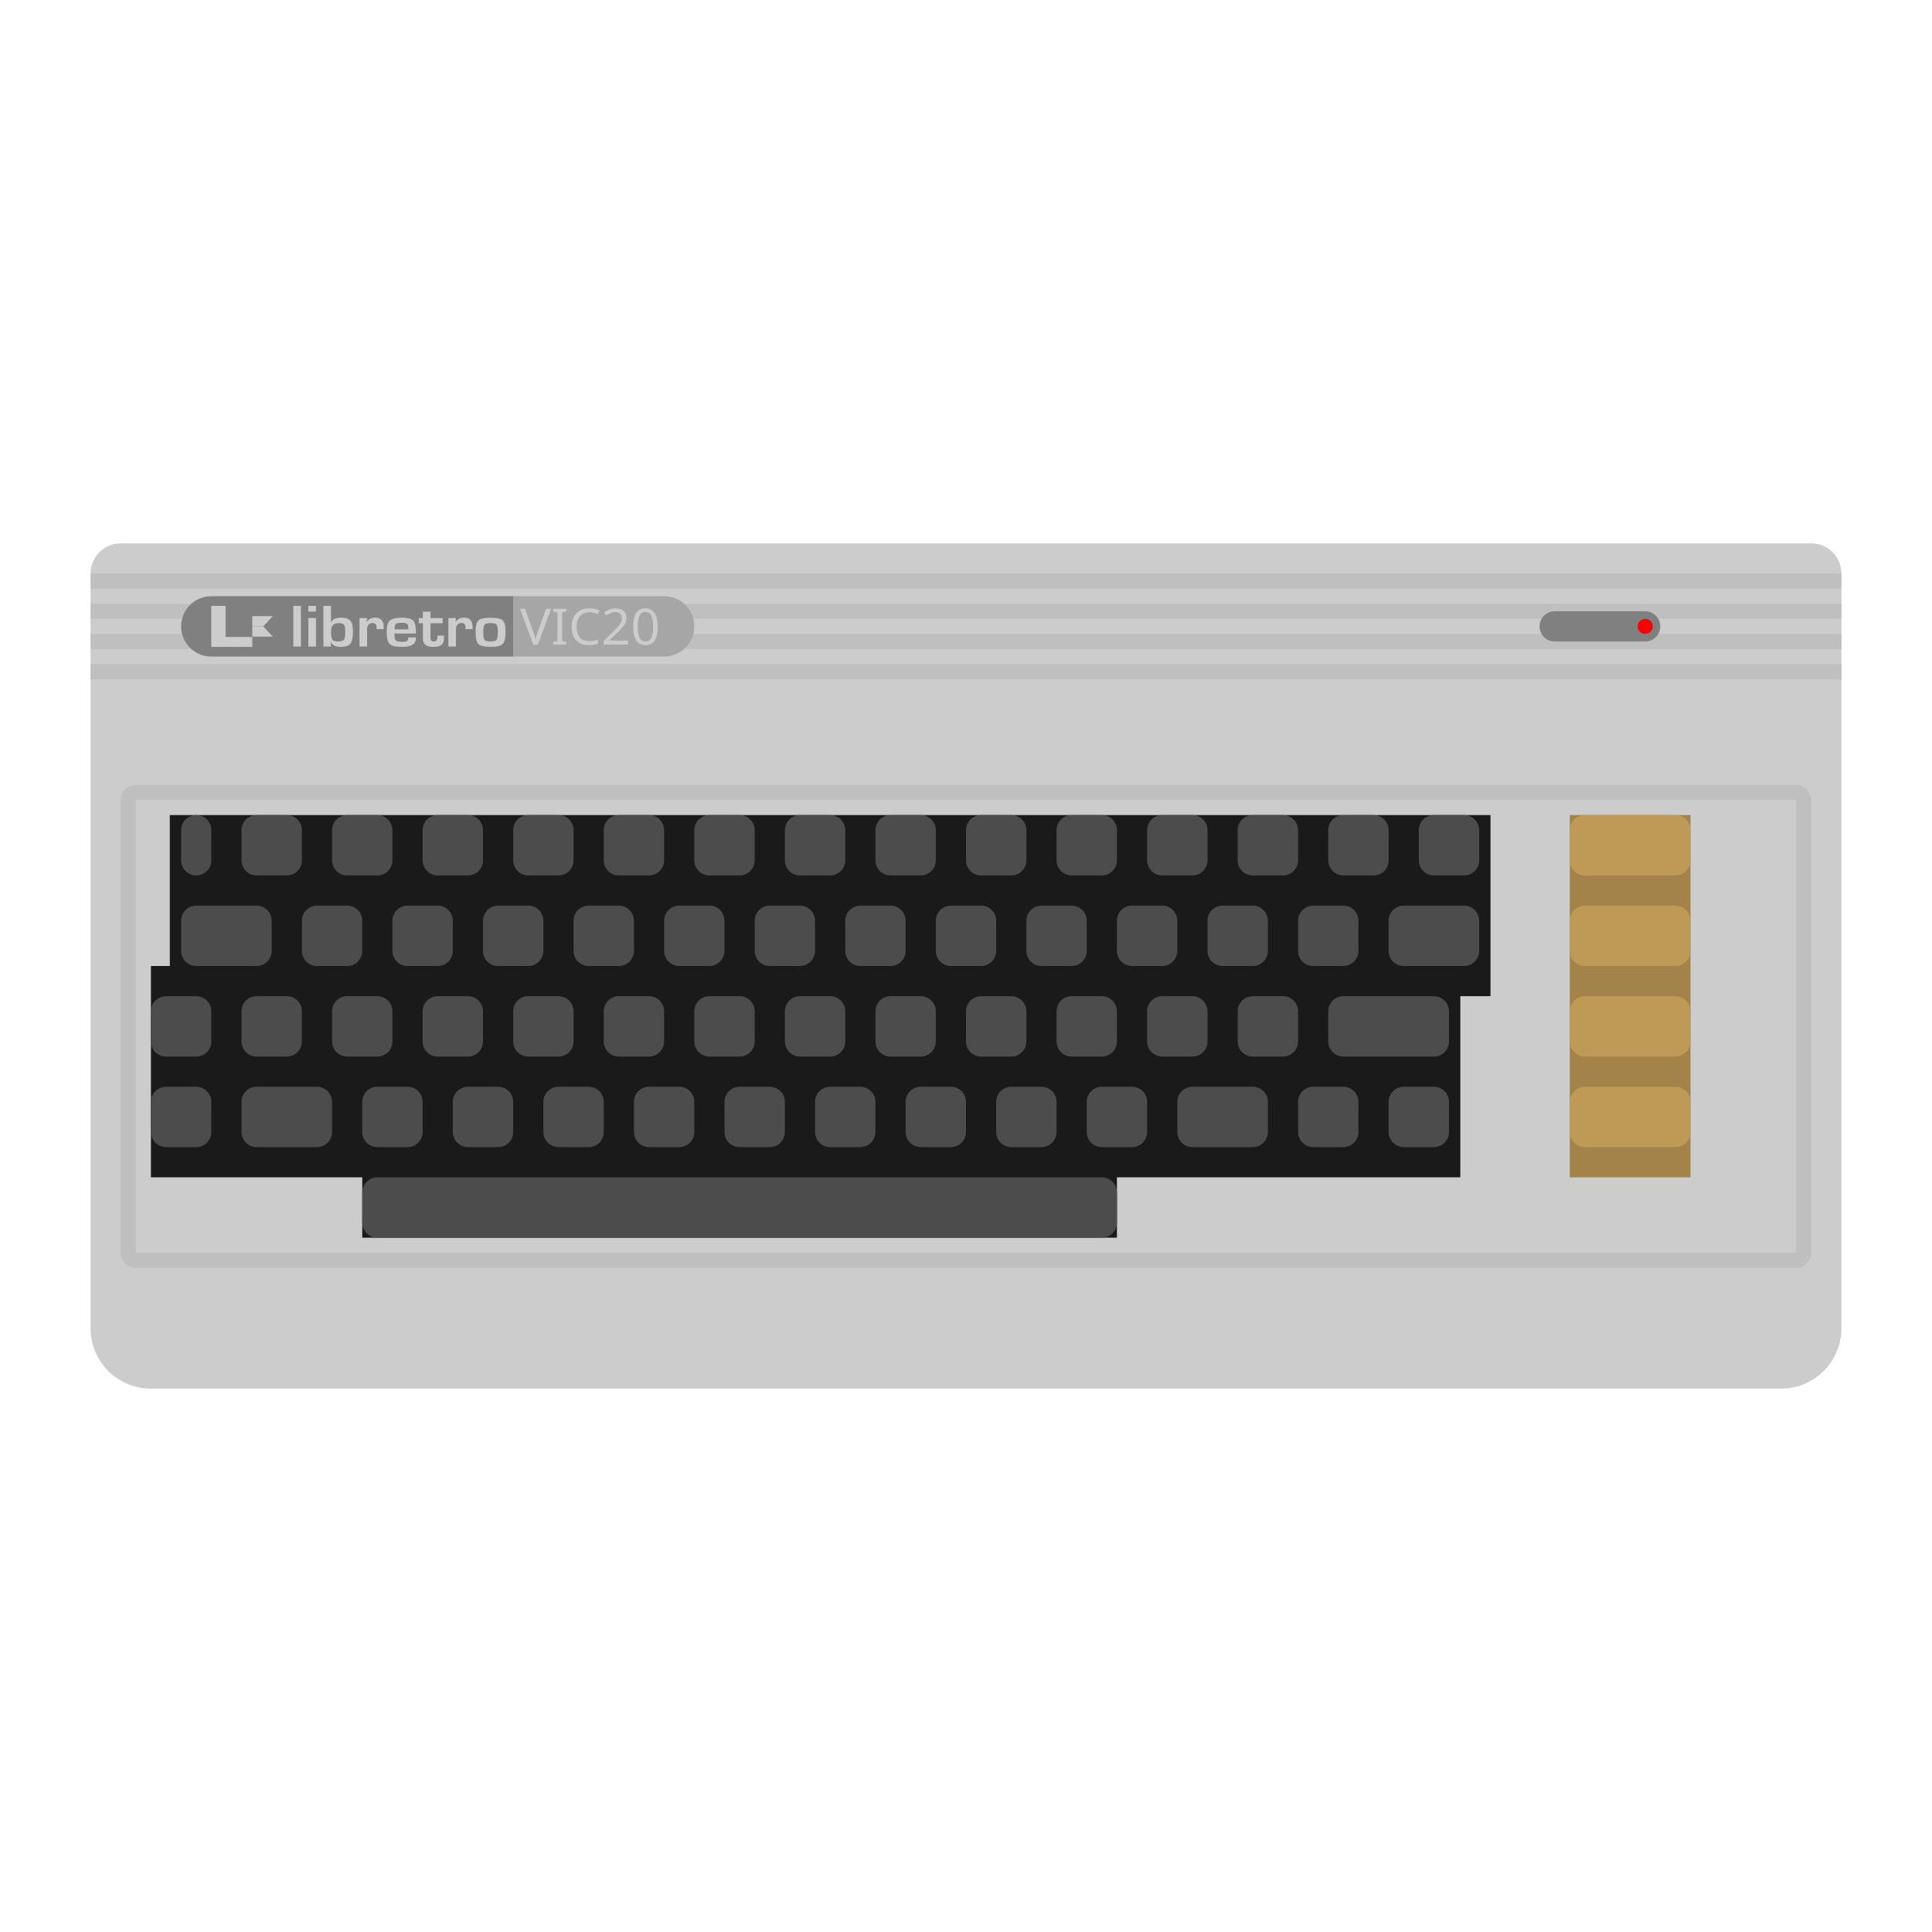
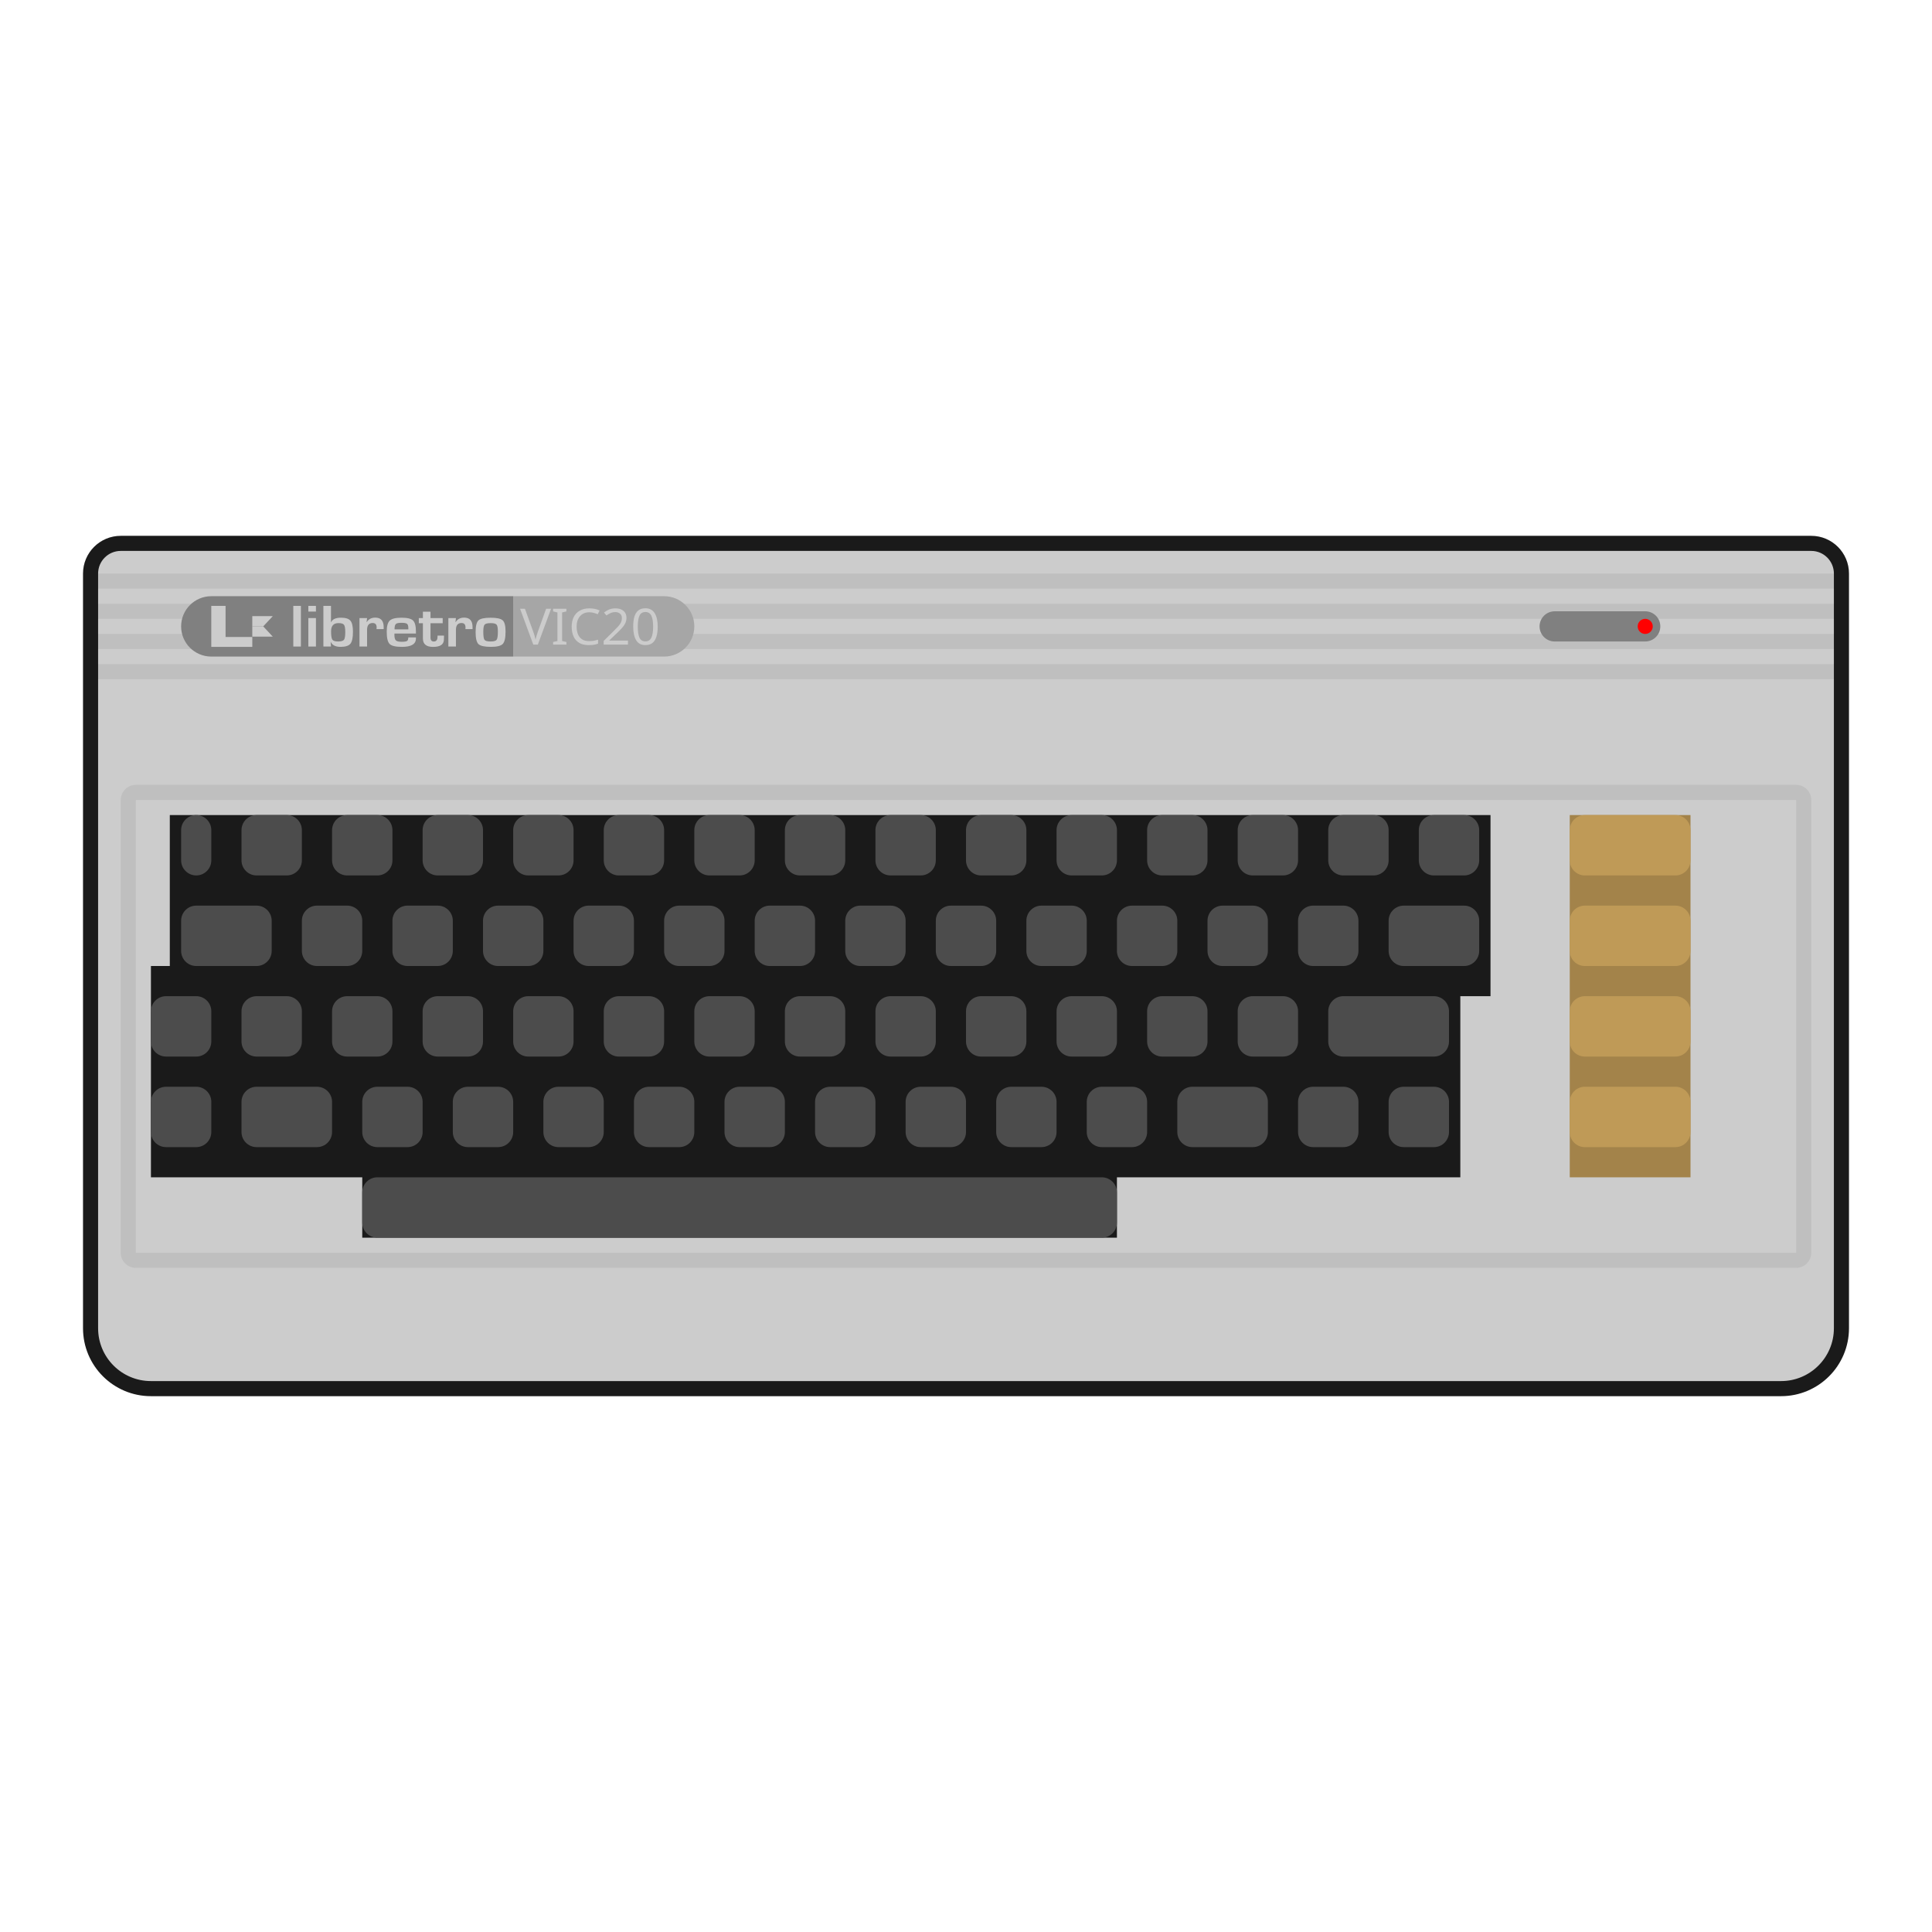
<svg xmlns="http://www.w3.org/2000/svg" viewBox="0 0 341.333 341.333" height="256" width="256" xml:space="preserve" id="svg2" version="1.1">
  <defs id="defs6">
    <clipPath id="clipPath18" clipPathUnits="userSpaceOnUse">
      <path id="path16" d="M 0,256 H 256 V 0 H 0 Z" />
    </clipPath>
    <clipPath id="clipPath26" clipPathUnits="userSpaceOnUse">
      <path id="path24" d="M 4,192 H 252 V 64 H 4 Z" />
    </clipPath>
  </defs>
  <g id="g36" transform="matrix(1.333333,0,0,-1.333333,314.6667,245.3333)">
    <path d="m 0,0 h -216 c -4.418,0 -8,3.582 -8,8 v 100 c 0,2.209 1.791,4 4,4 H 4 c 2.209,0 4,-1.791 4,-4 V 8 C 8,3.582 4.418,0 0,0" style="fill:#cccccc;fill-opacity:1;fill-rule:nonzero;stroke:none" id="path38" />
  </g>
  <g id="g40" transform="matrix(1.333333,0,0,-1.333333,32,144)" style="fill:#1a1a1a">
    <path d="M -1.5,0 V -20 H -4 v -28 h 28 v -8 h 100 v 8 h 45.5 v 24 h 4 V 0 Z" style="fill:#1a1a1a;fill-opacity:1;fill-rule:nonzero;stroke:none" id="path42" />
  </g>
  <path d="m 298.667,208 h -21.333 v -64 h 21.333 z" style="fill:#a3834a;fill-opacity:1;fill-rule:nonzero;stroke:none;stroke-width:1.333" id="path44" />
  <path d="M 325.333,104 H 16 v -2.667 h 309.333 z" style="fill:#bfbfbf;fill-opacity:1;fill-rule:nonzero;stroke:none;stroke-width:1.333" id="path46" />
  <path d="M 325.333,109.333 H 16 v -2.667 h 309.333 z" style="fill:#bfbfbf;fill-opacity:1;fill-rule:nonzero;stroke:none;stroke-width:1.333" id="path48" />
  <path d="M 325.333,114.667 H 16 V 112 h 309.333 z" style="fill:#bfbfbf;fill-opacity:1;fill-rule:nonzero;stroke:none;stroke-width:1.333" id="path50" />
  <path d="M 325.333,120 H 16 v -2.667 h 309.333 z" style="fill:#bfbfbf;fill-opacity:1;fill-rule:nonzero;stroke:none;stroke-width:1.333" id="path52" />
  <g id="g54" transform="matrix(1.333333,0,0,-1.333333,290.6667,113.3333)">
    <path d="m 0,0 h -12 c -1.104,0 -2,0.896 -2,2 0,1.104 0.896,2 2,2 H 0 C 1.104,4 2,3.104 2,2 2,0.896 1.104,0 0,0" style="fill:#808080;fill-opacity:1;fill-rule:nonzero;stroke:none" id="path56" />
  </g>
  <g id="g58" transform="matrix(1.333333,0,0,-1.333333,292,110.6667)">
    <path d="m 0,0 c 0,-0.552 -0.447,-1 -1,-1 -0.553,0 -1,0.448 -1,1 0,0.552 0.447,1 1,1 0.553,0 1,-0.448 1,-1" style="fill:#ff0000;fill-opacity:1;fill-rule:nonzero;stroke:none" id="path60" />
  </g>
  <g id="g62" transform="matrix(1.333333,0,0,-1.333333,317.3333,138.6667)">
    <path d="m 0,0 h -220 c -1.104,0 -2,-0.896 -2,-2 v -60 c 0,-1.104 0.896,-2 2,-2 H 0 c 1.104,0 2,0.896 2,2 V -2 C 2,-0.896 1.104,0 0,0 M 0,-62 H -220 V -2 H 0 Z" style="fill:#bfbfbf;fill-opacity:1;fill-rule:nonzero;stroke:none" id="path64" />
  </g>
  <g id="g66" transform="matrix(1.333333,0,0,-1.333333,34.66667,154.6667)">
    <path d="M 0,0 V 0 C -1.104,0 -2,0.896 -2,2 V 6 C -2,7.104 -1.104,8 0,8 1.104,8 2,7.104 2,6 V 2 C 2,0.896 1.104,0 0,0" style="fill:#4c4c4c;fill-opacity:1;fill-rule:nonzero;stroke:none" id="path68" />
  </g>
  <g id="g70" transform="matrix(1.333333,0,0,-1.333333,66.66666,154.6667)">
    <path d="m 0,0 h -4 c -1.104,0 -2,0.896 -2,2 v 4 c 0,1.104 0.896,2 2,2 H 0 C 1.104,8 2,7.104 2,6 V 2 C 2,0.896 1.104,0 0,0" style="fill:#4c4c4c;fill-opacity:1;fill-rule:nonzero;stroke:none" id="path72" />
  </g>
  <g id="g74" transform="matrix(1.333333,0,0,-1.333333,50.66667,154.6667)">
    <path d="m 0,0 h -4 c -1.104,0 -2,0.896 -2,2 v 4 c 0,1.104 0.896,2 2,2 H 0 C 1.104,8 2,7.104 2,6 V 2 C 2,0.896 1.104,0 0,0" style="fill:#4c4c4c;fill-opacity:1;fill-rule:nonzero;stroke:none" id="path76" />
  </g>
  <g id="g78" transform="matrix(1.333333,0,0,-1.333333,82.66666,154.6667)">
    <path d="m 0,0 h -4 c -1.104,0 -2,0.896 -2,2 v 4 c 0,1.104 0.896,2 2,2 H 0 C 1.104,8 2,7.104 2,6 V 2 C 2,0.896 1.104,0 0,0" style="fill:#4c4c4c;fill-opacity:1;fill-rule:nonzero;stroke:none" id="path80" />
  </g>
  <g id="g82" transform="matrix(1.333333,0,0,-1.333333,98.66666,154.6667)">
    <path d="m 0,0 h -4 c -1.104,0 -2,0.896 -2,2 v 4 c 0,1.104 0.896,2 2,2 H 0 C 1.104,8 2,7.104 2,6 V 2 C 2,0.896 1.104,0 0,0" style="fill:#4c4c4c;fill-opacity:1;fill-rule:nonzero;stroke:none" id="path84" />
  </g>
  <g id="g86" transform="matrix(1.333333,0,0,-1.333333,114.6667,154.6667)">
    <path d="m 0,0 h -4 c -1.104,0 -2,0.896 -2,2 v 4 c 0,1.104 0.896,2 2,2 H 0 C 1.104,8 2,7.104 2,6 V 2 C 2,0.896 1.104,0 0,0" style="fill:#4c4c4c;fill-opacity:1;fill-rule:nonzero;stroke:none" id="path88" />
  </g>
  <g id="g90" transform="matrix(1.333333,0,0,-1.333333,130.6667,154.6667)">
    <path d="m 0,0 h -4 c -1.104,0 -2,0.896 -2,2 v 4 c 0,1.104 0.896,2 2,2 H 0 C 1.104,8 2,7.104 2,6 V 2 C 2,0.896 1.104,0 0,0" style="fill:#4c4c4c;fill-opacity:1;fill-rule:nonzero;stroke:none" id="path92" />
  </g>
  <g id="g94" transform="matrix(1.333333,0,0,-1.333333,146.6667,154.6667)">
    <path d="m 0,0 h -4 c -1.104,0 -2,0.896 -2,2 v 4 c 0,1.104 0.896,2 2,2 H 0 C 1.104,8 2,7.104 2,6 V 2 C 2,0.896 1.104,0 0,0" style="fill:#4c4c4c;fill-opacity:1;fill-rule:nonzero;stroke:none" id="path96" />
  </g>
  <g id="g98" transform="matrix(1.333333,0,0,-1.333333,162.6667,154.6667)">
    <path d="m 0,0 h -4 c -1.104,0 -2,0.896 -2,2 v 4 c 0,1.104 0.896,2 2,2 H 0 C 1.104,8 2,7.104 2,6 V 2 C 2,0.896 1.104,0 0,0" style="fill:#4c4c4c;fill-opacity:1;fill-rule:nonzero;stroke:none" id="path100" />
  </g>
  <g id="g102" transform="matrix(1.333333,0,0,-1.333333,178.6667,154.6667)">
    <path d="m 0,0 h -4 c -1.104,0 -2,0.896 -2,2 v 4 c 0,1.104 0.896,2 2,2 H 0 C 1.104,8 2,7.104 2,6 V 2 C 2,0.896 1.104,0 0,0" style="fill:#4c4c4c;fill-opacity:1;fill-rule:nonzero;stroke:none" id="path104" />
  </g>
  <g id="g106" transform="matrix(1.333333,0,0,-1.333333,194.6667,154.6667)">
    <path d="m 0,0 h -4 c -1.104,0 -2,0.896 -2,2 v 4 c 0,1.104 0.896,2 2,2 H 0 C 1.104,8 2,7.104 2,6 V 2 C 2,0.896 1.104,0 0,0" style="fill:#4c4c4c;fill-opacity:1;fill-rule:nonzero;stroke:none" id="path108" />
  </g>
  <g id="g110" transform="matrix(1.333333,0,0,-1.333333,210.6667,154.6667)">
    <path d="m 0,0 h -4 c -1.104,0 -2,0.896 -2,2 v 4 c 0,1.104 0.896,2 2,2 H 0 C 1.104,8 2,7.104 2,6 V 2 C 2,0.896 1.104,0 0,0" style="fill:#4c4c4c;fill-opacity:1;fill-rule:nonzero;stroke:none" id="path112" />
  </g>
  <g id="g114" transform="matrix(1.333333,0,0,-1.333333,226.6667,154.6667)">
    <path d="m 0,0 h -4 c -1.104,0 -2,0.896 -2,2 v 4 c 0,1.104 0.896,2 2,2 H 0 C 1.104,8 2,7.104 2,6 V 2 C 2,0.896 1.104,0 0,0" style="fill:#4c4c4c;fill-opacity:1;fill-rule:nonzero;stroke:none" id="path116" />
  </g>
  <g id="g118" transform="matrix(1.333333,0,0,-1.333333,242.6667,154.6667)">
    <path d="m 0,0 h -4 c -1.104,0 -2,0.896 -2,2 v 4 c 0,1.104 0.896,2 2,2 H 0 C 1.104,8 2,7.104 2,6 V 2 C 2,0.896 1.104,0 0,0" style="fill:#4c4c4c;fill-opacity:1;fill-rule:nonzero;stroke:none" id="path120" />
  </g>
  <g id="g122" transform="matrix(1.333333,0,0,-1.333333,258.6667,154.6667)">
    <path d="m 0,0 h -4 c -1.104,0 -2,0.896 -2,2 v 4 c 0,1.104 0.896,2 2,2 H 0 C 1.104,8 2,7.104 2,6 V 2 C 2,0.896 1.104,0 0,0" style="fill:#4c4c4c;fill-opacity:1;fill-rule:nonzero;stroke:none" id="path124" />
  </g>
  <g id="g126" transform="matrix(1.333333,0,0,-1.333333,34.66667,186.6667)">
    <path d="m 0,0 h -4 c -1.104,0 -2,0.896 -2,2 v 4 c 0,1.104 0.896,2 2,2 H 0 C 1.104,8 2,7.104 2,6 V 2 C 2,0.896 1.104,0 0,0" style="fill:#4c4c4c;fill-opacity:1;fill-rule:nonzero;stroke:none" id="path128" />
  </g>
  <g id="g130" transform="matrix(1.333333,0,0,-1.333333,50.66667,186.6667)">
    <path d="m 0,0 h -4 c -1.104,0 -2,0.896 -2,2 v 4 c 0,1.104 0.896,2 2,2 H 0 C 1.104,8 2,7.104 2,6 V 2 C 2,0.896 1.104,0 0,0" style="fill:#4c4c4c;fill-opacity:1;fill-rule:nonzero;stroke:none" id="path132" />
  </g>
  <g id="g134" transform="matrix(1.333333,0,0,-1.333333,66.66666,186.6667)">
    <path d="m 0,0 h -4 c -1.104,0 -2,0.896 -2,2 v 4 c 0,1.104 0.896,2 2,2 H 0 C 1.104,8 2,7.104 2,6 V 2 C 2,0.896 1.104,0 0,0" style="fill:#4c4c4c;fill-opacity:1;fill-rule:nonzero;stroke:none" id="path136" />
  </g>
  <g id="g138" transform="matrix(1.333333,0,0,-1.333333,82.66666,186.6667)">
    <path d="m 0,0 h -4 c -1.104,0 -2,0.896 -2,2 v 4 c 0,1.104 0.896,2 2,2 H 0 C 1.104,8 2,7.104 2,6 V 2 C 2,0.896 1.104,0 0,0" style="fill:#4c4c4c;fill-opacity:1;fill-rule:nonzero;stroke:none" id="path140" />
  </g>
  <g id="g142" transform="matrix(1.333333,0,0,-1.333333,98.66666,186.6667)">
    <path d="m 0,0 h -4 c -1.104,0 -2,0.896 -2,2 v 4 c 0,1.104 0.896,2 2,2 H 0 C 1.104,8 2,7.104 2,6 V 2 C 2,0.896 1.104,0 0,0" style="fill:#4c4c4c;fill-opacity:1;fill-rule:nonzero;stroke:none" id="path144" />
  </g>
  <g id="g146" transform="matrix(1.333333,0,0,-1.333333,114.6667,186.6667)">
    <path d="m 0,0 h -4 c -1.104,0 -2,0.896 -2,2 v 4 c 0,1.104 0.896,2 2,2 H 0 C 1.104,8 2,7.104 2,6 V 2 C 2,0.896 1.104,0 0,0" style="fill:#4c4c4c;fill-opacity:1;fill-rule:nonzero;stroke:none" id="path148" />
  </g>
  <g id="g150" transform="matrix(1.333333,0,0,-1.333333,130.6667,186.6667)">
    <path d="m 0,0 h -4 c -1.104,0 -2,0.896 -2,2 v 4 c 0,1.104 0.896,2 2,2 H 0 C 1.104,8 2,7.104 2,6 V 2 C 2,0.896 1.104,0 0,0" style="fill:#4c4c4c;fill-opacity:1;fill-rule:nonzero;stroke:none" id="path152" />
  </g>
  <g id="g154" transform="matrix(1.333333,0,0,-1.333333,146.6667,186.6667)">
    <path d="m 0,0 h -4 c -1.104,0 -2,0.896 -2,2 v 4 c 0,1.104 0.896,2 2,2 H 0 C 1.104,8 2,7.104 2,6 V 2 C 2,0.896 1.104,0 0,0" style="fill:#4c4c4c;fill-opacity:1;fill-rule:nonzero;stroke:none" id="path156" />
  </g>
  <g id="g158" transform="matrix(1.333333,0,0,-1.333333,162.6667,186.6667)">
    <path d="m 0,0 h -4 c -1.104,0 -2,0.896 -2,2 v 4 c 0,1.104 0.896,2 2,2 H 0 C 1.104,8 2,7.104 2,6 V 2 C 2,0.896 1.104,0 0,0" style="fill:#4c4c4c;fill-opacity:1;fill-rule:nonzero;stroke:none" id="path160" />
  </g>
  <g id="g162" transform="matrix(1.333333,0,0,-1.333333,178.6667,186.6667)">
    <path d="m 0,0 h -4 c -1.104,0 -2,0.896 -2,2 v 4 c 0,1.104 0.896,2 2,2 H 0 C 1.104,8 2,7.104 2,6 V 2 C 2,0.896 1.104,0 0,0" style="fill:#4c4c4c;fill-opacity:1;fill-rule:nonzero;stroke:none" id="path164" />
  </g>
  <g id="g166" transform="matrix(1.333333,0,0,-1.333333,194.6667,186.6667)">
    <path d="m 0,0 h -4 c -1.104,0 -2,0.896 -2,2 v 4 c 0,1.104 0.896,2 2,2 H 0 C 1.104,8 2,7.104 2,6 V 2 C 2,0.896 1.104,0 0,0" style="fill:#4c4c4c;fill-opacity:1;fill-rule:nonzero;stroke:none" id="path168" />
  </g>
  <g id="g170" transform="matrix(1.333333,0,0,-1.333333,210.6667,186.6667)">
    <path d="m 0,0 h -4 c -1.104,0 -2,0.896 -2,2 v 4 c 0,1.104 0.896,2 2,2 H 0 C 1.104,8 2,7.104 2,6 V 2 C 2,0.896 1.104,0 0,0" style="fill:#4c4c4c;fill-opacity:1;fill-rule:nonzero;stroke:none" id="path172" />
  </g>
  <g id="g174" transform="matrix(1.333333,0,0,-1.333333,226.6667,186.6667)">
    <path d="m 0,0 h -4 c -1.104,0 -2,0.896 -2,2 v 4 c 0,1.104 0.896,2 2,2 H 0 C 1.104,8 2,7.104 2,6 V 2 C 2,0.896 1.104,0 0,0" style="fill:#4c4c4c;fill-opacity:1;fill-rule:nonzero;stroke:none" id="path176" />
  </g>
  <g id="g178" transform="matrix(1.333333,0,0,-1.333333,253.3333,186.6667)">
    <path d="m 0,0 h -12 c -1.104,0 -2,0.896 -2,2 v 4 c 0,1.104 0.896,2 2,2 H 0 C 1.104,8 2,7.104 2,6 V 2 C 2,0.896 1.104,0 0,0" style="fill:#4c4c4c;fill-opacity:1;fill-rule:nonzero;stroke:none" id="path180" />
  </g>
  <g id="g182" transform="matrix(1.333333,0,0,-1.333333,45.33333,170.6667)">
    <path d="m 0,0 h -8 c -1.104,0 -2,0.896 -2,2 v 4 c 0,1.104 0.896,2 2,2 H 0 C 1.104,8 2,7.104 2,6 V 2 C 2,0.896 1.104,0 0,0" style="fill:#4c4c4c;fill-opacity:1;fill-rule:nonzero;stroke:none" id="path184" />
  </g>
  <g id="g186" transform="matrix(1.333333,0,0,-1.333333,61.33333,170.6667)">
    <path d="m 0,0 h -4 c -1.104,0 -2,0.896 -2,2 v 4 c 0,1.104 0.896,2 2,2 H 0 C 1.104,8 2,7.104 2,6 V 2 C 2,0.896 1.104,0 0,0" style="fill:#4c4c4c;fill-opacity:1;fill-rule:nonzero;stroke:none" id="path188" />
  </g>
  <g id="g190" transform="matrix(1.333333,0,0,-1.333333,77.33333,170.6667)">
    <path d="m 0,0 h -4 c -1.104,0 -2,0.896 -2,2 v 4 c 0,1.104 0.896,2 2,2 H 0 C 1.104,8 2,7.104 2,6 V 2 C 2,0.896 1.104,0 0,0" style="fill:#4c4c4c;fill-opacity:1;fill-rule:nonzero;stroke:none" id="path192" />
  </g>
  <g id="g194" transform="matrix(1.333333,0,0,-1.333333,93.33333,170.6667)">
    <path d="m 0,0 h -4 c -1.104,0 -2,0.896 -2,2 v 4 c 0,1.104 0.896,2 2,2 H 0 C 1.104,8 2,7.104 2,6 V 2 C 2,0.896 1.104,0 0,0" style="fill:#4c4c4c;fill-opacity:1;fill-rule:nonzero;stroke:none" id="path196" />
  </g>
  <g id="g198" transform="matrix(1.333333,0,0,-1.333333,109.3333,170.6667)">
    <path d="m 0,0 h -4 c -1.104,0 -2,0.896 -2,2 v 4 c 0,1.104 0.896,2 2,2 H 0 C 1.104,8 2,7.104 2,6 V 2 C 2,0.896 1.104,0 0,0" style="fill:#4c4c4c;fill-opacity:1;fill-rule:nonzero;stroke:none" id="path200" />
  </g>
  <g id="g202" transform="matrix(1.333333,0,0,-1.333333,125.3333,170.6667)">
    <path d="m 0,0 h -4 c -1.104,0 -2,0.896 -2,2 v 4 c 0,1.104 0.896,2 2,2 H 0 C 1.104,8 2,7.104 2,6 V 2 C 2,0.896 1.104,0 0,0" style="fill:#4c4c4c;fill-opacity:1;fill-rule:nonzero;stroke:none" id="path204" />
  </g>
  <g id="g206" transform="matrix(1.333333,0,0,-1.333333,141.3333,170.6667)">
    <path d="m 0,0 h -4 c -1.104,0 -2,0.896 -2,2 v 4 c 0,1.104 0.896,2 2,2 H 0 C 1.104,8 2,7.104 2,6 V 2 C 2,0.896 1.104,0 0,0" style="fill:#4c4c4c;fill-opacity:1;fill-rule:nonzero;stroke:none" id="path208" />
  </g>
  <g id="g210" transform="matrix(1.333333,0,0,-1.333333,157.3333,170.6667)">
    <path d="m 0,0 h -4 c -1.104,0 -2,0.896 -2,2 v 4 c 0,1.104 0.896,2 2,2 H 0 C 1.104,8 2,7.104 2,6 V 2 C 2,0.896 1.104,0 0,0" style="fill:#4c4c4c;fill-opacity:1;fill-rule:nonzero;stroke:none" id="path212" />
  </g>
  <g id="g214" transform="matrix(1.333333,0,0,-1.333333,173.3333,170.6667)">
    <path d="m 0,0 h -4 c -1.104,0 -2,0.896 -2,2 v 4 c 0,1.104 0.896,2 2,2 H 0 C 1.104,8 2,7.104 2,6 V 2 C 2,0.896 1.104,0 0,0" style="fill:#4c4c4c;fill-opacity:1;fill-rule:nonzero;stroke:none" id="path216" />
  </g>
  <g id="g218" transform="matrix(1.333333,0,0,-1.333333,189.3333,170.6667)">
    <path d="m 0,0 h -4 c -1.104,0 -2,0.896 -2,2 v 4 c 0,1.104 0.896,2 2,2 H 0 C 1.104,8 2,7.104 2,6 V 2 C 2,0.896 1.104,0 0,0" style="fill:#4c4c4c;fill-opacity:1;fill-rule:nonzero;stroke:none" id="path220" />
  </g>
  <g id="g222" transform="matrix(1.333333,0,0,-1.333333,205.3333,170.6667)">
    <path d="m 0,0 h -4 c -1.104,0 -2,0.896 -2,2 v 4 c 0,1.104 0.896,2 2,2 H 0 C 1.104,8 2,7.104 2,6 V 2 C 2,0.896 1.104,0 0,0" style="fill:#4c4c4c;fill-opacity:1;fill-rule:nonzero;stroke:none" id="path224" />
  </g>
  <g id="g226" transform="matrix(1.333333,0,0,-1.333333,221.3333,170.6667)">
    <path d="m 0,0 h -4 c -1.104,0 -2,0.896 -2,2 v 4 c 0,1.104 0.896,2 2,2 H 0 C 1.104,8 2,7.104 2,6 V 2 C 2,0.896 1.104,0 0,0" style="fill:#4c4c4c;fill-opacity:1;fill-rule:nonzero;stroke:none" id="path228" />
  </g>
  <g id="g230" transform="matrix(1.333333,0,0,-1.333333,237.3333,170.6667)">
    <path d="m 0,0 h -4 c -1.104,0 -2,0.896 -2,2 v 4 c 0,1.104 0.896,2 2,2 H 0 C 1.104,8 2,7.104 2,6 V 2 C 2,0.896 1.104,0 0,0" style="fill:#4c4c4c;fill-opacity:1;fill-rule:nonzero;stroke:none" id="path232" />
  </g>
  <g id="g234" transform="matrix(1.333333,0,0,-1.333333,56,202.6667)">
    <path d="m 0,0 h -8 c -1.104,0 -2,0.896 -2,2 v 4 c 0,1.104 0.896,2 2,2 H 0 C 1.104,8 2,7.104 2,6 V 2 C 2,0.896 1.104,0 0,0" style="fill:#4c4c4c;fill-opacity:1;fill-rule:nonzero;stroke:none" id="path236" />
  </g>
  <g id="g238" transform="matrix(1.333333,0,0,-1.333333,34.66667,202.6667)">
    <path d="m 0,0 h -4 c -1.104,0 -2,0.896 -2,2 v 4 c 0,1.104 0.896,2 2,2 H 0 C 1.104,8 2,7.104 2,6 V 2 C 2,0.896 1.104,0 0,0" style="fill:#4c4c4c;fill-opacity:1;fill-rule:nonzero;stroke:none" id="path240" />
  </g>
  <g id="g242" transform="matrix(1.333333,0,0,-1.333333,72,202.6667)">
    <path d="m 0,0 h -4 c -1.104,0 -2,0.896 -2,2 v 4 c 0,1.104 0.896,2 2,2 H 0 C 1.104,8 2,7.104 2,6 V 2 C 2,0.896 1.104,0 0,0" style="fill:#4c4c4c;fill-opacity:1;fill-rule:nonzero;stroke:none" id="path244" />
  </g>
  <g id="g246" transform="matrix(1.333333,0,0,-1.333333,88,202.6667)">
    <path d="m 0,0 h -4 c -1.104,0 -2,0.896 -2,2 v 4 c 0,1.104 0.896,2 2,2 H 0 C 1.104,8 2,7.104 2,6 V 2 C 2,0.896 1.104,0 0,0" style="fill:#4c4c4c;fill-opacity:1;fill-rule:nonzero;stroke:none" id="path248" />
  </g>
  <g id="g250" transform="matrix(1.333333,0,0,-1.333333,104,202.6667)">
    <path d="m 0,0 h -4 c -1.104,0 -2,0.896 -2,2 v 4 c 0,1.104 0.896,2 2,2 H 0 C 1.104,8 2,7.104 2,6 V 2 C 2,0.896 1.104,0 0,0" style="fill:#4c4c4c;fill-opacity:1;fill-rule:nonzero;stroke:none" id="path252" />
  </g>
  <g id="g254" transform="matrix(1.333333,0,0,-1.333333,120,202.6667)">
    <path d="m 0,0 h -4 c -1.104,0 -2,0.896 -2,2 v 4 c 0,1.104 0.896,2 2,2 H 0 C 1.104,8 2,7.104 2,6 V 2 C 2,0.896 1.104,0 0,0" style="fill:#4c4c4c;fill-opacity:1;fill-rule:nonzero;stroke:none" id="path256" />
  </g>
  <g id="g258" transform="matrix(1.333333,0,0,-1.333333,136,202.6667)">
    <path d="m 0,0 h -4 c -1.104,0 -2,0.896 -2,2 v 4 c 0,1.104 0.896,2 2,2 H 0 C 1.104,8 2,7.104 2,6 V 2 C 2,0.896 1.104,0 0,0" style="fill:#4c4c4c;fill-opacity:1;fill-rule:nonzero;stroke:none" id="path260" />
  </g>
  <g id="g262" transform="matrix(1.333333,0,0,-1.333333,152,202.6667)">
    <path d="m 0,0 h -4 c -1.104,0 -2,0.896 -2,2 v 4 c 0,1.104 0.896,2 2,2 H 0 C 1.104,8 2,7.104 2,6 V 2 C 2,0.896 1.104,0 0,0" style="fill:#4c4c4c;fill-opacity:1;fill-rule:nonzero;stroke:none" id="path264" />
  </g>
  <g id="g266" transform="matrix(1.333333,0,0,-1.333333,168,202.6667)">
    <path d="m 0,0 h -4 c -1.104,0 -2,0.896 -2,2 v 4 c 0,1.104 0.896,2 2,2 H 0 C 1.104,8 2,7.104 2,6 V 2 C 2,0.896 1.104,0 0,0" style="fill:#4c4c4c;fill-opacity:1;fill-rule:nonzero;stroke:none" id="path268" />
  </g>
  <g id="g270" transform="matrix(1.333333,0,0,-1.333333,184,202.6667)">
    <path d="m 0,0 h -4 c -1.104,0 -2,0.896 -2,2 v 4 c 0,1.104 0.896,2 2,2 H 0 C 1.104,8 2,7.104 2,6 V 2 C 2,0.896 1.104,0 0,0" style="fill:#4c4c4c;fill-opacity:1;fill-rule:nonzero;stroke:none" id="path272" />
  </g>
  <g id="g274" transform="matrix(1.333333,0,0,-1.333333,200,202.6667)">
    <path d="m 0,0 h -4 c -1.104,0 -2,0.896 -2,2 v 4 c 0,1.104 0.896,2 2,2 H 0 C 1.104,8 2,7.104 2,6 V 2 C 2,0.896 1.104,0 0,0" style="fill:#4c4c4c;fill-opacity:1;fill-rule:nonzero;stroke:none" id="path276" />
  </g>
  <g id="g278" transform="matrix(1.333333,0,0,-1.333333,221.3333,202.6667)">
    <path d="m 0,0 h -8 c -1.104,0 -2,0.896 -2,2 v 4 c 0,1.104 0.896,2 2,2 H 0 C 1.104,8 2,7.104 2,6 V 2 C 2,0.896 1.104,0 0,0" style="fill:#4c4c4c;fill-opacity:1;fill-rule:nonzero;stroke:none" id="path280" />
  </g>
  <g id="g282" transform="matrix(1.333333,0,0,-1.333333,237.3333,202.6667)">
    <path d="m 0,0 h -4 c -1.104,0 -2,0.896 -2,2 v 4 c 0,1.104 0.896,2 2,2 H 0 C 1.104,8 2,7.104 2,6 V 2 C 2,0.896 1.104,0 0,0" style="fill:#4c4c4c;fill-opacity:1;fill-rule:nonzero;stroke:none" id="path284" />
  </g>
  <g id="g286" transform="matrix(1.333333,0,0,-1.333333,253.3333,202.6667)">
    <path d="m 0,0 h -4 c -1.104,0 -2,0.896 -2,2 v 4 c 0,1.104 0.896,2 2,2 H 0 C 1.104,8 2,7.104 2,6 V 2 C 2,0.896 1.104,0 0,0" style="fill:#4c4c4c;fill-opacity:1;fill-rule:nonzero;stroke:none" id="path288" />
  </g>
  <g id="g290" transform="matrix(1.333333,0,0,-1.333333,258.6667,170.6667)">
    <path d="m 0,0 h -8 c -1.104,0 -2,0.896 -2,2 v 4 c 0,1.104 0.896,2 2,2 H 0 C 1.104,8 2,7.104 2,6 V 2 C 2,0.896 1.104,0 0,0" style="fill:#4c4c4c;fill-opacity:1;fill-rule:nonzero;stroke:none" id="path292" />
  </g>
  <g id="g294" transform="matrix(1.333333,0,0,-1.333333,194.6667,218.6667)">
    <path d="m 0,0 h -96 c -1.104,0 -2,0.896 -2,2 v 4 c 0,1.104 0.896,2 2,2 H 0 C 1.104,8 2,7.104 2,6 V 2 C 2,0.896 1.104,0 0,0" style="fill:#4c4c4c;fill-opacity:1;fill-rule:nonzero;stroke:none" id="path296" />
  </g>
  <g id="g298" transform="matrix(1.333333,0,0,-1.333333,296,154.6667)">
    <path d="m 0,0 h -12 c -1.104,0 -2,0.896 -2,2 v 4 c 0,1.104 0.896,2 2,2 H 0 C 1.104,8 2,7.104 2,6 V 2 C 2,0.896 1.104,0 0,0" style="fill:#bf9a57;fill-opacity:1;fill-rule:nonzero;stroke:none" id="path300" />
  </g>
  <g id="g302" transform="matrix(1.333333,0,0,-1.333333,296,170.6667)">
    <path d="m 0,0 h -12 c -1.104,0 -2,0.896 -2,2 v 4 c 0,1.104 0.896,2 2,2 H 0 C 1.104,8 2,7.104 2,6 V 2 C 2,0.896 1.104,0 0,0" style="fill:#bf9a57;fill-opacity:1;fill-rule:nonzero;stroke:none" id="path304" />
  </g>
  <g id="g306" transform="matrix(1.333333,0,0,-1.333333,296,186.6667)">
    <path d="m 0,0 h -12 c -1.104,0 -2,0.896 -2,2 v 4 c 0,1.104 0.896,2 2,2 H 0 C 1.104,8 2,7.104 2,6 V 2 C 2,0.896 1.104,0 0,0" style="fill:#bf9a57;fill-opacity:1;fill-rule:nonzero;stroke:none" id="path308" />
  </g>
  <g id="g310" transform="matrix(1.333333,0,0,-1.333333,296,202.6667)">
    <path d="m 0,0 h -12 c -1.104,0 -2,0.896 -2,2 v 4 c 0,1.104 0.896,2 2,2 H 0 C 1.104,8 2,7.104 2,6 V 2 C 2,0.896 1.104,0 0,0" style="fill:#bf9a57;fill-opacity:1;fill-rule:nonzero;stroke:none" id="path312" />
  </g>
  <g id="g314" transform="matrix(1.333333,0,0,-1.333333,117.3333,105.3333)">
    <path d="M 0,0 H -20 V -8 H 0 c 2.209,0 4,1.791 4,4 0,2.209 -1.791,4 -4,4" style="fill:#a6a6a6;fill-opacity:1;fill-rule:nonzero;stroke:none" id="path316" />
  </g>
  <g id="g318" transform="matrix(1.333333,0,0,-1.333333,90.66666,105.3333)">
    <path d="m 0,0 h -40 c -2.209,0 -4,-1.791 -4,-4 0,-2.209 1.791,-4 4,-4 H 0 Z" style="fill:#808080;fill-opacity:1;fill-rule:nonzero;stroke:none" id="path320" />
  </g>
  <g id="g1044" transform="matrix(0.8627444,0,0,1,7.112553,0)" style="stroke-width:1.077">
    <path id="path70" style="fill:#cccccc;fill-opacity:1;fill-rule:nonzero;stroke:none;stroke-width:2.84" d="m 53.374,114.226 h -1.554 v -7.183 h 1.554 z" />
    <path id="path72-0" style="fill:#cccccc;fill-opacity:1;fill-rule:nonzero;stroke:none;stroke-width:2.84" d="m 56.454,114.226 h -1.554 v -5.031 h 1.554 z m 0,-6.178 h -1.554 v -1.005 h 1.554 z" />
    <path d="m 61.069,110.085 c -1.008,0 -1.514,0.486 -1.514,1.457 0,0.762 0.086,1.25 0.259,1.466 0.172,0.216 0.561,0.324 1.167,0.324 0.633,0 1.038,-0.1 1.215,-0.298 0.176,-0.197 0.264,-0.651 0.264,-1.36 0,-0.66 -0.087,-1.09 -0.261,-1.29 -0.174,-0.2 -0.551,-0.3 -1.13,-0.3 m -3.088,4.141 v -7.183 h 1.555 v 2.873 l 0.034,0.011 c 0.266,-0.53 0.943,-0.795 2.029,-0.795 0.932,0 1.571,0.177 1.917,0.529 0.347,0.353 0.519,1.006 0.519,1.96 0,1.043 -0.175,1.746 -0.526,2.113 -0.351,0.367 -1.024,0.55 -2.019,0.55 -1.008,0 -1.671,-0.284 -1.988,-0.852 h -0.034 l 0.068,0.794 z" style="fill:#cccccc;fill-opacity:1;fill-rule:nonzero;stroke:none;stroke-width:2.84" id="path76-2" />
    <path d="m 65.371,109.196 h 1.554 l -0.095,0.706 0.034,0.005 c 0.371,-0.526 0.954,-0.789 1.751,-0.789 1.14,0 1.71,0.558 1.71,1.673 v 0.353 H 68.859 c 0.018,-0.137 0.027,-0.226 0.027,-0.269 0,-0.536 -0.269,-0.805 -0.807,-0.805 -0.769,0 -1.154,0.399 -1.154,1.195 v 2.963 h -1.554 z" style="fill:#cccccc;fill-opacity:1;fill-rule:nonzero;stroke:none;stroke-width:2.84" id="path80-5" />
    <path d="m 75.381,111.19 -0.006,-0.2 c 0,-0.399 -0.089,-0.659 -0.268,-0.779 -0.178,-0.119 -0.566,-0.178 -1.164,-0.178 -0.579,0 -0.955,0.071 -1.13,0.216 -0.174,0.144 -0.261,0.458 -0.261,0.942 z m -0.013,1.426 h 1.56 v 0.195 c 0,0.983 -0.95,1.474 -2.85,1.474 -1.29,0 -2.133,-0.17 -2.531,-0.51 -0.399,-0.341 -0.598,-1.062 -0.598,-2.163 0,-0.979 0.208,-1.637 0.624,-1.974 0.417,-0.337 1.229,-0.505 2.436,-0.505 1.158,0 1.934,0.164 2.329,0.493 0.393,0.328 0.59,0.972 0.59,1.934 v 0.368 h -4.391 c -0.009,0.112 -0.013,0.187 -0.013,0.221 0,0.495 0.098,0.825 0.294,0.99 0.198,0.165 0.59,0.247 1.178,0.247 0.57,0 0.941,-0.049 1.113,-0.145 0.172,-0.097 0.259,-0.304 0.259,-0.624" style="fill:#cccccc;fill-opacity:1;fill-rule:nonzero;stroke:none;stroke-width:2.84" id="path84-8" />
    <path d="m 82.411,109.196 v 0.916 h -2.497 v 2.526 c 0,0.466 0.228,0.699 0.686,0.699 0.502,0 0.753,-0.283 0.753,-0.847 v -0.2 h 1.323 v 0.253 c 0,0.232 -0.01,0.429 -0.027,0.595 -0.087,0.768 -0.824,1.152 -2.212,1.152 -1.384,0 -2.077,-0.493 -2.077,-1.479 v -2.699 h -0.842 v -0.916 h 0.842 v -1.126 h 1.554 v 1.126 z" style="fill:#cccccc;fill-opacity:1;fill-rule:nonzero;stroke:none;stroke-width:2.84" id="path88-1" />
    <path d="m 83.571,109.196 h 1.554 l -0.095,0.706 0.034,0.005 c 0.371,-0.526 0.954,-0.789 1.751,-0.789 1.14,0 1.71,0.558 1.71,1.673 v 0.353 h -1.466 c 0.018,-0.137 0.027,-0.226 0.027,-0.269 0,-0.536 -0.269,-0.805 -0.807,-0.805 -0.769,0 -1.154,0.399 -1.154,1.195 v 2.963 h -1.554 z" style="fill:#cccccc;fill-opacity:1;fill-rule:nonzero;stroke:none;stroke-width:2.84" id="path92-6" />
    <path d="m 92.224,110.09 c -0.647,0 -1.058,0.09 -1.235,0.271 -0.176,0.181 -0.264,0.602 -0.264,1.265 0,0.758 0.084,1.232 0.251,1.421 0.167,0.189 0.586,0.284 1.255,0.284 0.648,0 1.055,-0.101 1.225,-0.3 0.171,-0.2 0.255,-0.681 0.255,-1.442 0,-0.642 -0.089,-1.053 -0.265,-1.232 -0.176,-0.178 -0.584,-0.268 -1.221,-0.268 m 0.013,-0.953 c 1.254,0 2.074,0.156 2.463,0.466 0.39,0.31 0.585,0.966 0.585,1.966 0,1.115 -0.19,1.847 -0.57,2.194 -0.38,0.348 -1.181,0.521 -2.402,0.521 -1.326,0 -2.184,-0.161 -2.575,-0.484 -0.391,-0.322 -0.587,-1.034 -0.587,-2.131 0,-1.056 0.192,-1.742 0.577,-2.058 0.385,-0.315 1.221,-0.474 2.51,-0.474" style="fill:#cccccc;fill-opacity:1;fill-rule:nonzero;stroke:none;stroke-width:2.84" id="path96-6" />
  </g>
  <path id="path100-3" style="fill:#cccccc;fill-opacity:1;fill-rule:nonzero;stroke:none;stroke-width:2.638" d="m 44.573,108.855 h 3.623 l -1.693,1.812 h -1.93 z" />
  <path id="path104-8" style="fill:#cccccc;fill-opacity:1;fill-rule:nonzero;stroke:none;stroke-width:2.638" d="m 44.573,112.478 h 3.623 l -1.693,-1.812 h -1.93 z" />
  <path id="path108-2" style="fill:#cccccc;fill-opacity:1;fill-rule:nonzero;stroke:none;stroke-width:2.638" d="m 39.853,112.537 v -5.494 h -2.526 v 5.494 0.746 1.006 h 7.247 v -1.753 z" />
  <text xml:space="preserve" style="font-style:normal;font-weight:normal;font-size:8.982px;line-height:1.25;font-family:sans-serif;letter-spacing:0px;word-spacing:0px;fill:#cccccc;fill-opacity:1;stroke:none;stroke-width:1.333" x="90.515" y="115.606" id="text1048" transform="scale(1.01513,0.9850956)">
    <tspan id="tspan1046" x="90.515" y="115.606" style="fill:#cccccc;fill-opacity:1;stroke-width:1.333">VIC20</tspan>
  </text>
+   <path style="fill:none;fill-opacity:1;fill-rule:nonzero;stroke:#1a1a1a;stroke-width:2;stroke-miterlimit:4;stroke-dasharray:none" d="M 16 72 C 13.791 72 12 73.791 12 76 L 12 78 L 12 80 L 12 82 L 12 84 L 12 86 L 12 88 L 12 90 L 12 176 C 12 180.418 15.582 184 20 184 L 236 184 C 240.418 184 244 180.418 244 176 L 244 90 L 244 88 L 244 86 L 244 84 L 244 82 L 244 80 L 244 78 L 244 76 C 244 73.791 242.209 72 240 72 L 16 72 z " transform="scale(1.333333)" id="path972" />
</svg>
